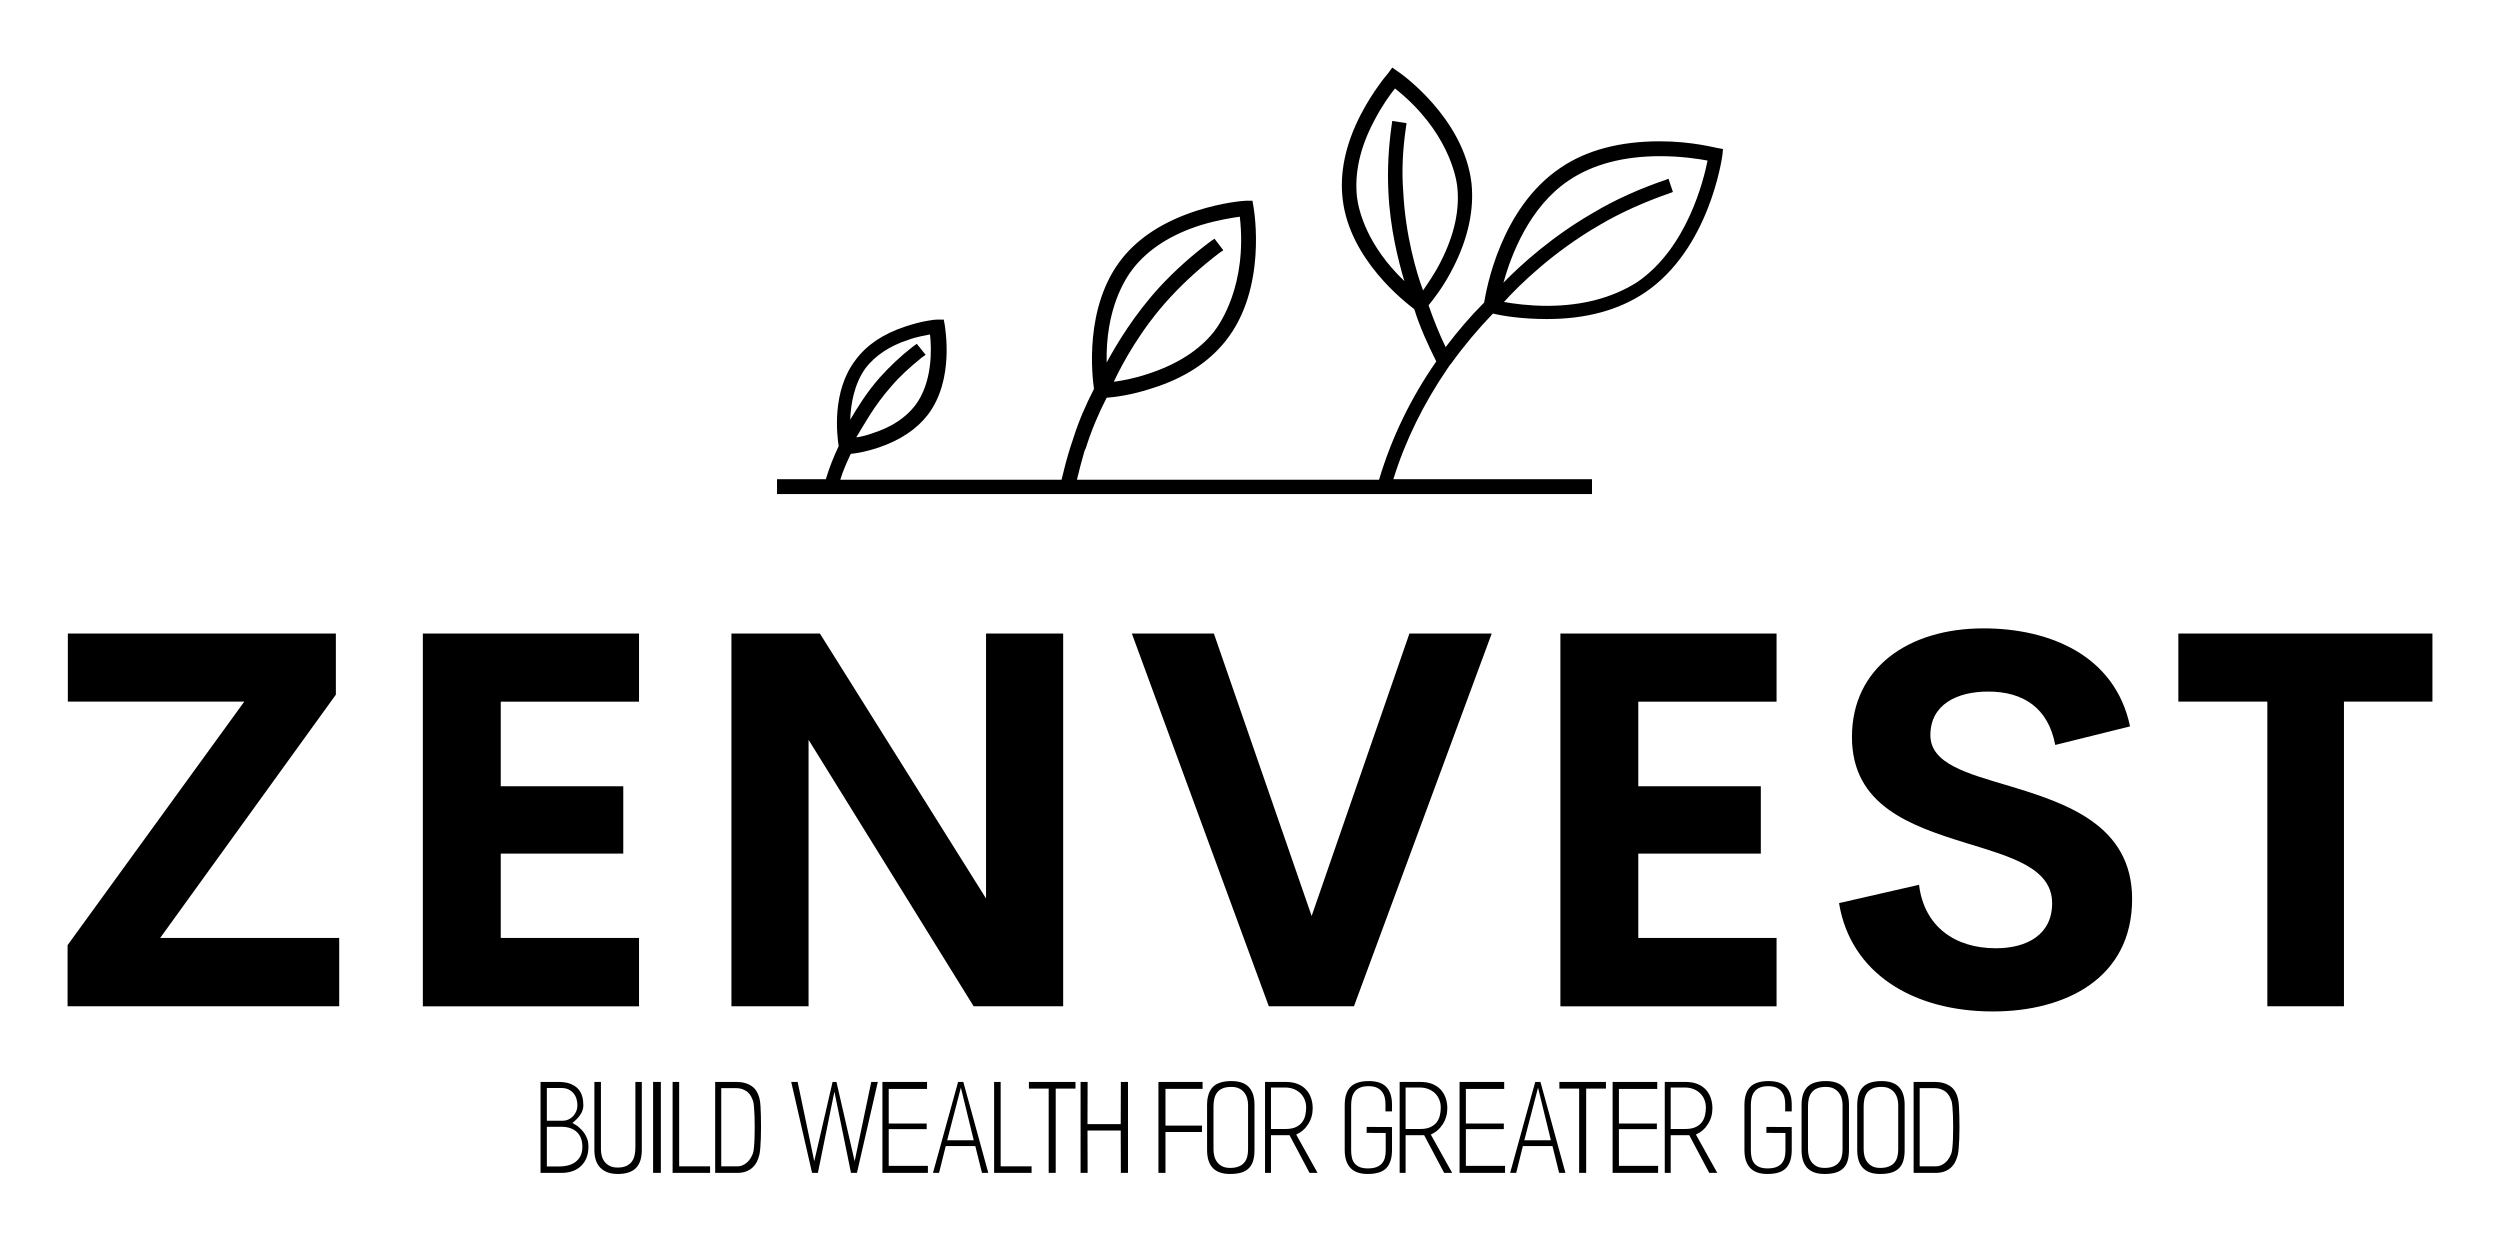
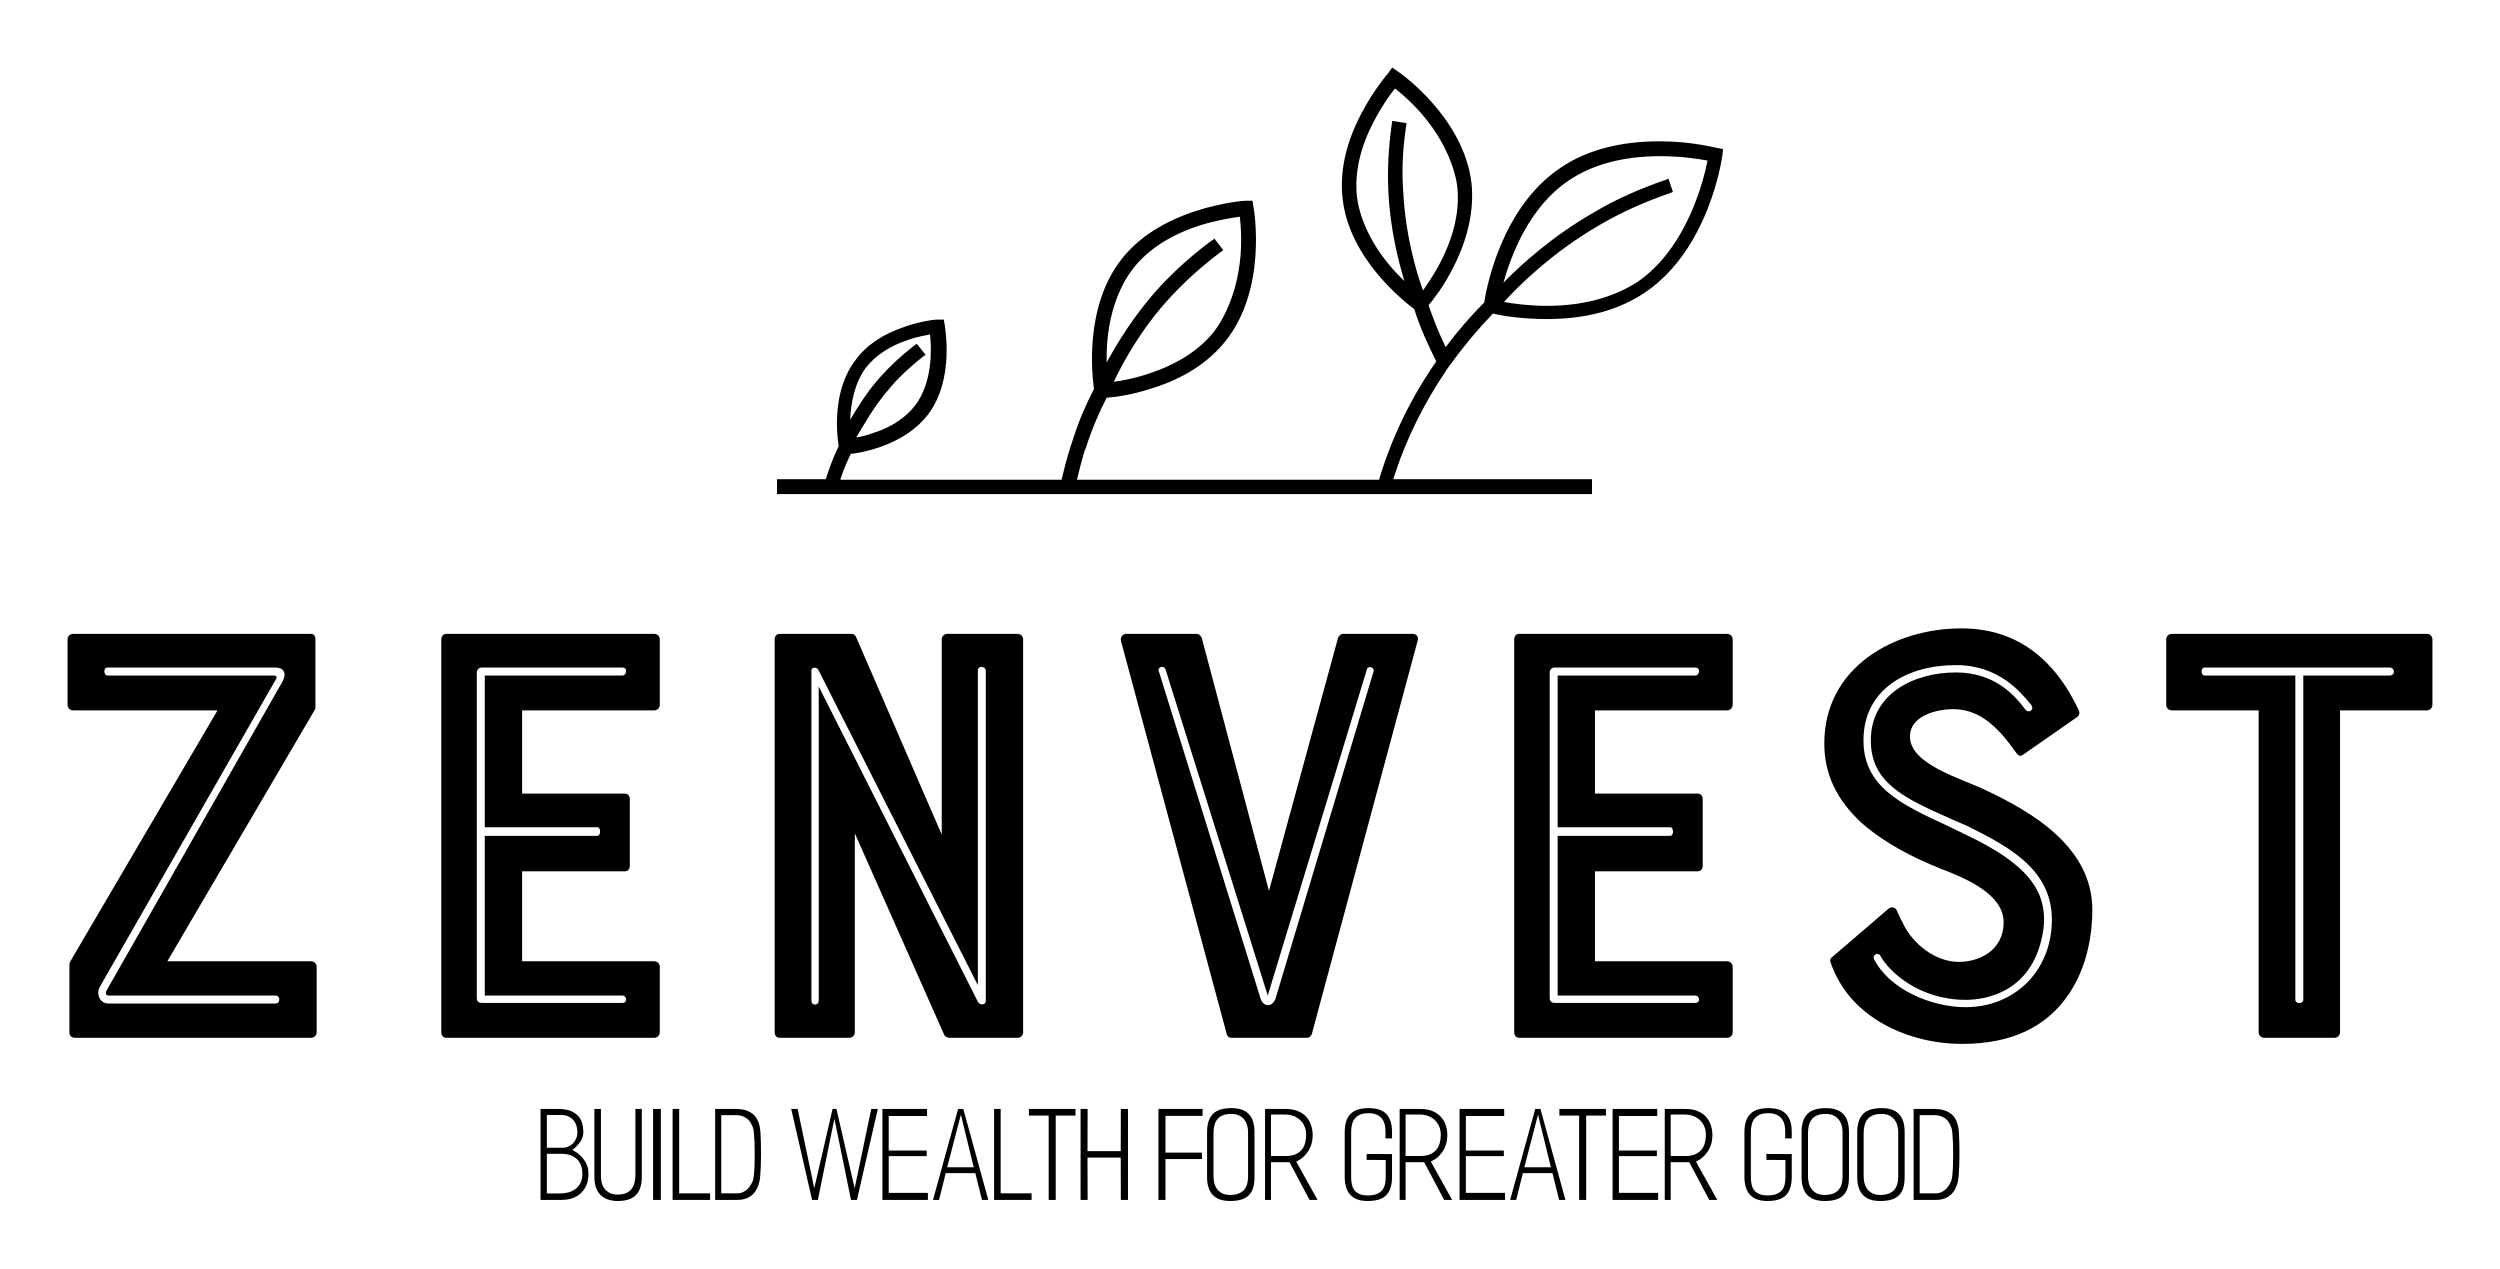
- <svg xmlns="http://www.w3.org/2000/svg" version="1.1" width="3171.429" height="1574.989" viewBox="0 0 3171.429 1574.989">
+ <svg xmlns="http://www.w3.org/2000/svg" version="1.1" width="3171.429" height="1609.275" viewBox="0 0 3171.429 1609.275">
  <g transform="scale(8.571429) translate(10, 10)">
-     <defs id="SvgjsDefs16433">
-       <linearGradient id="SvgjsLinearGradient16440">
-         <stop id="SvgjsStop16441" stop-color="#006838" offset="0" />
-         <stop id="SvgjsStop16442" stop-color="#96cf24" offset="1" />
+     <defs id="SvgjsDefs18191">
+       <linearGradient id="SvgjsLinearGradient18198">
+         <stop id="SvgjsStop18199" stop-color="#006838" offset="0" />
+         <stop id="SvgjsStop18200" stop-color="#96cf24" offset="1" />
      </linearGradient>
-       <linearGradient id="SvgjsLinearGradient16443">
-         <stop id="SvgjsStop16444" stop-color="#006838" offset="0" />
-         <stop id="SvgjsStop16445" stop-color="#96cf24" offset="1" />
+       <linearGradient id="SvgjsLinearGradient18201">
+         <stop id="SvgjsStop18202" stop-color="#006838" offset="0" />
+         <stop id="SvgjsStop18203" stop-color="#96cf24" offset="1" />
      </linearGradient>
-       <linearGradient id="SvgjsLinearGradient16446">
-         <stop id="SvgjsStop16447" stop-color="#ef4136" offset="0" />
-         <stop id="SvgjsStop16448" stop-color="#fbb040" offset="1" />
+       <linearGradient id="SvgjsLinearGradient18204">
+         <stop id="SvgjsStop18205" stop-color="#ef4136" offset="0" />
+         <stop id="SvgjsStop18206" stop-color="#fbb040" offset="1" />
      </linearGradient>
    </defs>
-     <g id="SvgjsG16434" featureKey="symbolFeature-0" transform="matrix(0.8144269,0,0,0.8144269,105,0.1628854)" fill="#000">
+     <g id="SvgjsG18192" featureKey="symbolFeature-0" transform="matrix(0.8144269,0,0,0.8144269,105,0.1628854)" fill="#000">
      <path d="M170.8,14.4c-0.2,0-4.5-1.2-10.4-1.2c-7.2,0-13.3,1.6-18,4.8c-10.9,7.3-13.5,22.1-13.9,24.5c-2.5,2.5-4.8,5.2-7,8.1  c-1.2-2.5-2.2-5-3.1-7.6c0.9-1.1,2.8-3.5,4.5-6.9c2.7-5.3,3.8-10.5,3.3-15.3c-1.4-11.9-12.9-20-13.4-20.3l-1-0.7L111,0.9  c-0.1,0.1-2.6,3-4.9,7.4c-2.8,5.4-3.9,10.6-3.3,15.5c1.3,10.9,11.3,18.6,13,19.9c1,3.2,2.4,6.3,4,9.5c-4.6,6.6-8.1,13.8-10.4,21.5  H54.5c0.4-1.7,0.8-3.2,1.2-4.6c0.1-0.4,0.2-0.8,0.4-1.1c1-3.2,2.3-6.3,3.8-9.2c1.4-0.1,4.6-0.5,8.2-1.7c5.8-1.8,10.3-4.7,13.4-8.6  c7.6-9.5,5.2-23.7,5.1-24.3L86.4,24L85.2,24c-0.4,0-4.2,0.3-8.9,1.8c-5.9,1.9-10.5,4.8-13.6,8.7c-7,8.8-5.4,21.6-5.1,23.7  c-1.5,2.9-2.8,5.9-3.8,9.1c0,0-0.1,0.3-0.5,1.5c-0.6,1.9-1.1,3.8-1.6,5.9H11.5c0.5-1.7,1.2-3.2,1.9-4.7c1-0.1,2.9-0.4,5.2-1.2  c3.8-1.3,6.8-3.3,8.8-5.9c4.9-6.4,3.1-15.8,3.1-16.2l-0.2-1.1L29,45.6c-0.5,0-2.9,0.3-5.8,1.3c-3.9,1.3-6.9,3.3-8.9,6  c-4.4,5.7-3.4,13.7-3.1,15.7c-0.9,1.9-1.7,3.9-2.3,5.9c0,0,0,0.1,0,0.1H0v2.7h148.1v-2.7H112c2.2-7.1,5.5-13.7,9.7-19.9  c0.3-0.4,0.5-0.8,0.8-1.1c2.3-3.2,4.9-6.3,7.6-9.1c1.6,0.4,5.2,1,9.8,1c7.1,0,13-1.6,17.8-4.8c11.7-7.9,14-24.3,14.1-25l0.1-1.1  L170.8,14.4z M139.9,43.1c-3.2,0-6.1-0.4-7.8-0.7c2.7-3,8.9-9.1,17.4-14c3.9-2.3,8.2-4.2,12.8-5.8l0.5-0.2l-0.8-2.4l-0.5,0.2  c-4.7,1.6-9.2,3.6-13.2,6c-7.3,4.2-13,9.3-16.3,12.7c1.4-5,4.7-13.8,11.9-18.6c4.3-2.9,9.9-4.4,16.6-4.4c3.8,0,7,0.5,8.6,0.8  c-0.7,3.5-3.7,15.9-12.8,22.1C151.9,41.6,146.4,43.1,139.9,43.1z M114.3,10.6l0.1-0.7l-2.6-0.4l-0.1,0.7c-0.6,4.2-0.8,8.3-0.6,12.2  c0.3,6.6,1.8,12.5,2.9,16.2c-6.8-6.5-8.3-12.8-8.6-15.2c-0.5-4.3,0.5-9,3.1-13.9c1.4-2.7,2.9-4.8,3.8-5.9  c9.6,7.6,11.1,16.1,11.3,17.7c0.5,4.3-0.5,8.9-3,13.8c-1.1,2.2-2.4,4-3.2,5.2c-1.2-3.2-3.2-10-3.6-17.9  C113.5,18.6,113.7,14.6,114.3,10.6z M71.6,41.4c2.6-2.8,5.6-5.5,8.9-8l0.6-0.4l-1.6-2.1l-0.6,0.4c-3.5,2.6-6.6,5.4-9.3,8.3  c-4.6,5-7.8,10.3-9.7,13.8c-0.2-9.7,3.3-15.2,4.9-17.2c2.8-3.5,6.9-6.1,12.3-7.8c3-0.9,5.6-1.3,7-1.5c1.4,12.5-3.7,19.6-4.7,20.9  c-2.7,3.4-6.8,6-12.1,7.7c-2.4,0.8-4.6,1.2-6.1,1.4C62.7,53.7,66.1,47.3,71.6,41.4z M20.7,57.8c1.6-1.9,3.5-3.6,5.6-5.3L27,52  l-1.6-2l-0.7,0.5c-2.2,1.7-4.2,3.6-6,5.6c-2.4,2.7-4.1,5.5-5.4,7.7c0.1-2.8,0.7-6.5,2.8-9.4c1.7-2.2,4.3-4,7.7-5.1  c1.6-0.6,3.1-0.8,4-1c0.3,2.5,0.5,8.7-2.7,12.9c-1.7,2.2-4.2,3.9-7.6,5c-1.1,0.4-2.2,0.7-3.1,0.8C15.7,64.9,17.6,61.3,20.7,57.8z" />
    </g>
-     <g id="SvgjsG16435" featureKey="nameFeature-0" transform="matrix(1.954731,0,0,1.954731,-3.47423,60.74202)" fill="#000">
-       <path d="M8.789 34.824 l13.555 0 l0 5.176 l-20.566 0 l0 -4.629 l13.379 -18.438 l-13.359 0 l0 -5.156 l20.293 0 l0 4.629 z M45.044 16.934 l-10.469 0 l0 6.406 l9.277 0 l0 5.098 l-9.277 0 l0 6.387 l10.469 0 l0 5.176 l-16.367 0 l0 -28.223 l16.367 0 l0 5.156 z M71.318 11.777 l5.84 0 l0 28.223 l-6.777 0 l-12.5 -20.176 l0 20.176 l-5.84 0 l0 -28.223 l6.699 0 l12.578 20.059 l0 -20.059 z M103.374 11.777 l6.23 0 l-10.43 28.223 l-6.445 0 l-10.371 -28.223 l6.211 0 l7.402 21.387 z M131.172 16.934 l-10.469 0 l0 6.406 l9.277 0 l0 5.098 l-9.277 0 l0 6.387 l10.469 0 l0 5.176 l-16.367 0 l0 -28.223 l16.367 0 l0 5.156 z M147.544 40.391 c-6.055 0 -10.781 -2.91 -11.641 -8.203 l6.055 -1.387 c0.391 3.164 2.715 4.805 5.82 4.805 c2.383 0 4.277 -1.055 4.258 -3.438 c-0.02 -2.656 -3.145 -3.496 -6.582 -4.551 c-4.141 -1.289 -8.574 -2.812 -8.574 -8.008 c0 -5.254 4.297 -8.223 9.961 -8.223 c4.961 0 9.961 2.012 11.094 7.422 l-5.664 1.406 c-0.527 -2.812 -2.422 -4.043 -5.078 -4.043 c-2.363 0 -4.375 0.977 -4.375 3.301 c0 2.168 2.773 2.891 5.977 3.848 c4.258 1.289 9.297 2.93 9.297 8.555 c0 5.996 -5.02 8.516 -10.547 8.516 z M180.83 11.777 l0 5.156 l-6.699 0 l0 23.066 l-5.801 0 l0 -23.066 l-6.738 0 l0 -5.156 l19.238 0 z" />
+     <g id="SvgjsG18193" featureKey="nameFeature-0" transform="matrix(2.264287,0,0,2.264287,-8.332577,53.02084)" fill="#000">
+       <path d="M10.2 35 l9.4 0 c0.2 0 0.36 0.16 0.36 0.36 l0 4.28 c0 0.2 -0.16 0.36 -0.36 0.36 l-15.44 0 c-0.16 0 -0.36 -0.08 -0.36 -0.36 l0 -4.44 s0 -0.04 0.04 -0.16 l9.64 -16.44 l-9.44 0 c-0.2 0 -0.36 -0.16 -0.36 -0.36 l0 -4.28 c0 -0.2 0.16 -0.36 0.36 -0.36 l15.56 0 c0.24 0 0.28 0.24 0.28 0.32 l0 4.48 c0 0.04 0 0.12 -0.04 0.16 z M6.28 15.8 c-0.28 0 -0.24 0.52 0 0.52 l10.8 0 c0.28 0 0.32 0.08 0.2 0.28 l-11.52 20.12 c-0.2 0.4 0 1.04 0.6 1.04 l10.92 0 c0.32 0 0.32 -0.52 0 -0.52 l-10.92 0 c-0.16 0 -0.2 -0.12 -0.16 -0.28 l11.48 -20.16 c0.4 -0.68 0.08 -1 -0.4 -1 l-11 0 z M28.429 40 c-0.2 0 -0.32 -0.16 -0.32 -0.36 l0 -25.68 c0 -0.2 0.12 -0.36 0.32 -0.36 l13.6 0 c0.2 0 0.36 0.16 0.36 0.36 l0 4.28 c0 0.2 -0.16 0.36 -0.36 0.36 l-8.64 0 l0 5.44 l6.72 0 c0.2 0 0.32 0.16 0.32 0.36 l0 4.36 c0 0.2 -0.12 0.36 -0.32 0.36 l-6.72 0 l0 5.88 l8.64 0 c0.2 0 0.36 0.16 0.36 0.36 l0 4.28 c0 0.2 -0.16 0.36 -0.36 0.36 l-13.6 0 z M30.429 16.12 l0 21.28 c0 0.24 0.16 0.32 0.32 0.32 l9.2 0 c0.36 0 0.28 -0.48 0 -0.48 l-9 0 l0 -10.44 l7.36 0 c0.24 0 0.24 -0.56 0 -0.56 l-7.36 0 l0 -9.92 l9 0 c0.28 0 0.36 -0.52 0 -0.52 l-9.2 0 c-0.16 0 -0.32 0.12 -0.32 0.32 z M60.818 13.96 c0 -0.2 0.16 -0.36 0.36 -0.36 l4.6 0 c0.2 0 0.36 0.16 0.36 0.36 l0 25.68 c0 0.2 -0.16 0.36 -0.36 0.36 l-4.44 0 c-0.16 0 -0.32 -0.08 -0.36 -0.2 l-5.84 -13.16 l0 13 c0 0.2 -0.16 0.36 -0.36 0.36 l-4.56 0 c-0.2 0 -0.32 -0.16 -0.32 -0.36 l0 -25.68 c0 -0.2 0.12 -0.36 0.32 -0.36 l4.72 0 c0.16 0 0.24 0.12 0.28 0.2 l5.6 12.92 l0 -12.76 z M63.698 37.6 l0 -21.6 c0 -0.28 -0.52 -0.36 -0.52 0 l0 20.56 l-10.44 -20.64 c-0.12 -0.16 -0.44 -0.16 -0.44 0.08 l0 21.56 c0 0.36 0.48 0.36 0.48 0 l0 -20.52 l10.4 20.6 c0.16 0.28 0.52 0.2 0.52 -0.04 z M77.807 13.84 l4.4 16.56 l4.52 -16.56 c0.08 -0.12 0.16 -0.24 0.32 -0.24 l4.56 0 c0.24 0 0.4 0.2 0.32 0.44 l-6.92 25.72 c-0.08 0.16 -0.16 0.24 -0.32 0.24 l-4.96 0 c-0.12 0 -0.24 -0.08 -0.28 -0.24 l-6.92 -25.72 c-0.04 -0.24 0.12 -0.44 0.36 -0.44 l4.6 0 c0.16 0 0.24 0.12 0.32 0.24 z M82.127 37.24 l-6.68 -21.32 c-0.12 -0.32 -0.56 -0.12 -0.44 0.12 l6.64 21.36 c0.16 0.6 0.8 0.64 1 0 l6.4 -21.36 c0.08 -0.24 -0.36 -0.4 -0.44 -0.12 z M98.556 40 c-0.2 0 -0.32 -0.16 -0.32 -0.36 l0 -25.68 c0 -0.2 0.12 -0.36 0.32 -0.36 l13.6 0 c0.2 0 0.36 0.16 0.36 0.36 l0 4.28 c0 0.2 -0.16 0.36 -0.36 0.36 l-8.64 0 l0 5.44 l6.72 0 c0.2 0 0.32 0.16 0.32 0.36 l0 4.36 c0 0.2 -0.12 0.36 -0.32 0.36 l-6.72 0 l0 5.88 l8.64 0 c0.2 0 0.36 0.16 0.36 0.36 l0 4.28 c0 0.2 -0.16 0.36 -0.36 0.36 l-13.6 0 z M100.556 16.12 l0 21.28 c0 0.24 0.16 0.32 0.32 0.32 l9.2 0 c0.36 0 0.28 -0.48 0 -0.48 l-9 0 l0 -10.44 l7.36 0 c0.24 0 0.24 -0.56 0 -0.56 l-7.36 0 l0 -9.92 l9 0 c0.28 0 0.36 -0.52 0 -0.52 l-9.2 0 c-0.16 0 -0.32 0.12 -0.32 0.32 z M129.025 23.8 c3.04 1.44 7 3.72 7 7.84 c0 1.2 -0.2 3.52 -1.52 5.48 c-1.48 2.2 -3.8 3.28 -7 3.28 c-3.4 0 -7.36 -1.64 -8.6 -5.36 c-0.04 -0.12 0 -0.24 0.12 -0.32 l3.68 -3.16 c0.16 -0.12 0.4 -0.12 0.52 0.08 c0.08 0.2 0.24 0.52 0.44 0.92 c0.6 1.24 2.04 2.48 3.64 2.48 c1.24 0 2.92 -0.68 2.92 -2.6 c0 -1.84 -2.52 -2.88 -4.08 -3.48 c-1.8 -0.72 -3.64 -1.64 -5.2 -3 c-1.64 -1.52 -2.44 -3.2 -2.44 -5.2 c0 -5 4.6 -7.52 8.96 -7.52 c3.44 0 6 1.8 7.68 5.36 c0.08 0.16 0 0.36 -0.12 0.44 l-3.56 2.48 c-0.16 0.08 -0.24 0.08 -0.4 -0.12 c-1.36 -1.96 -2.56 -2.88 -4.16 -2.88 c-0.84 0 -2.8 0.32 -2.8 1.8 c0 1.8 3.32 2.72 4.92 3.48 z M121.745 34.84 c1 2 3.76 3.16 6 3.16 c2.92 0 5.28 -2 5.6 -5.04 c0.4 -3.72 -2.52 -5.32 -5.4 -6.76 l-1.28 -0.56 c-2.96 -1.32 -5.12 -2.32 -5.12 -5.08 c0 -3.04 2.8 -4.44 5.56 -4.44 c2.52 0 3.84 1.48 4.52 2.4 c0.24 0.32 0.64 0.04 0.4 -0.28 c-0.68 -0.84 -2.12 -2.6 -4.92 -2.6 c-3.16 0 -6.04 1.56 -6.04 4.92 c0 3 2.4 4.16 5.44 5.56 l1.24 0.6 c3.96 1.88 5.4 3.64 5.08 6.2 c-0.6 4.08 -3.72 4.6 -5.08 4.6 c-3 0 -5 -1.8 -5.6 -2.92 c-0.2 -0.2 -0.48 0 -0.4 0.24 z M146.894 18.6 l-5.68 0 c-0.2 0 -0.36 -0.16 -0.36 -0.36 l0 -4.28 c0 -0.2 0.16 -0.36 0.36 -0.36 l16.68 0 c0.2 0 0.36 0.16 0.36 0.36 l0 4.28 c0 0.2 -0.16 0.36 -0.36 0.36 l-5.68 0 l0 21.04 c0 0.2 -0.16 0.36 -0.36 0.36 l-4.6 0 c-0.2 0 -0.36 -0.16 -0.36 -0.36 l0 -21.04 z M155.454 15.8 l-12.08 0 c-0.28 0 -0.28 0.52 0 0.52 l5.92 0 l0 21.2 c0 0.28 0.52 0.28 0.52 0 l0 -21.2 l5.64 0 c0.4 0 0.36 -0.52 0 -0.52 z" />
    </g>
-     <g id="SvgjsG16436" featureKey="sloganFeature-0" transform="matrix(0.8974357,0,0,0.8974357,70.00004,145.6385)" fill="#000">
+     <g id="SvgjsG18194" featureKey="sloganFeature-0" transform="matrix(0.8974357,0,0,0.8974357,70.00004,149.6385)" fill="#000">
      <path d="M6.62 18.92 c-0.787 0.72 -1.853 1.08 -3.2 1.08 l-3.42 0 l0 -15 l2.92 0 c0.8 0 1.467 0.103 2 0.31 s0.96 0.487 1.28 0.84 s0.543 0.763 0.67 1.23 s0.19 0.953 0.19 1.46 c0 0.547 -0.163 1.063 -0.49 1.55 s-0.763 0.943 -1.31 1.37 c0.213 0.133 0.38 0.237 0.5 0.31 s0.233 0.143 0.34 0.21 c0.173 0.147 0.367 0.323 0.58 0.53 s0.41 0.447 0.59 0.72 s0.33 0.583 0.45 0.93 s0.18 0.733 0.18 1.16 c0 0.747 -0.11 1.387 -0.33 1.92 s-0.537 0.993 -0.95 1.38 z M3.4 6 l-2.36 0 l0 5.4 l2.56 0 c0.36 0 0.69 -0.067 0.99 -0.2 s0.56 -0.317 0.78 -0.55 s0.393 -0.503 0.52 -0.81 s0.19 -0.64 0.19 -1 c0 -0.253 -0.037 -0.547 -0.11 -0.88 s-0.21 -0.643 -0.41 -0.93 s-0.473 -0.53 -0.82 -0.73 s-0.793 -0.3 -1.34 -0.3 z M3.52 12.4 l-2.48 0 l0 6.54 l2.14 0 c0.44 0 0.88 -0.053 1.32 -0.16 s0.84 -0.287 1.2 -0.54 s0.65 -0.587 0.87 -1 s0.33 -0.927 0.33 -1.54 c0 -0.56 -0.087 -1.05 -0.26 -1.47 s-0.413 -0.763 -0.72 -1.03 s-0.667 -0.467 -1.08 -0.6 s-0.853 -0.2 -1.32 -0.2 z M12.74 20.18 c-1.227 0 -2.177 -0.333 -2.85 -1 s-1.01 -1.653 -1.01 -2.96 l0 -11.22 l1.08 0 l0 11.16 c0 0.32 0.043 0.657 0.13 1.01 s0.237 0.673 0.45 0.96 s0.497 0.523 0.85 0.71 s0.79 0.28 1.31 0.28 c0.573 0 1.047 -0.083 1.42 -0.25 s0.673 -0.397 0.9 -0.69 s0.387 -0.64 0.48 -1.04 s0.14 -0.827 0.14 -1.28 l0 -10.86 l1.06 0 l0 11.22 c0 1.333 -0.323 2.327 -0.97 2.98 s-1.643 0.98 -2.99 0.98 z M18.56 20 l0 -15 l1.28 0 l0 15 l-1.28 0 z M21.78 20 l0 -15 l1.08 0 l0 13.92 l5.1 0 l0 1.08 l-6.18 0 z M36.1 16.96 c-0.093 0.413 -0.23 0.803 -0.41 1.17 s-0.417 0.69 -0.71 0.97 s-0.65 0.5 -1.07 0.66 s-0.91 0.24 -1.47 0.24 l-3.64 0 l0 -15 l3.5 0 c1.013 0 1.863 0.237 2.55 0.71 s1.13 1.27 1.33 2.39 c0.04 0.213 0.073 0.543 0.1 0.99 s0.047 0.96 0.06 1.54 s0.02 1.19 0.02 1.83 s-0.01 1.253 -0.03 1.84 s-0.05 1.117 -0.09 1.59 s-0.087 0.83 -0.14 1.07 z M32.12 6.02 l-2.32 0 l0 12.9 l2.6 0 c0.36 0 0.68 -0.063 0.96 -0.19 s0.53 -0.293 0.75 -0.5 s0.403 -0.437 0.55 -0.69 s0.267 -0.5 0.36 -0.74 c0.067 -0.173 0.123 -0.487 0.17 -0.94 s0.08 -0.97 0.1 -1.55 s0.03 -1.197 0.03 -1.85 s-0.01 -1.267 -0.03 -1.84 s-0.05 -1.08 -0.09 -1.52 s-0.087 -0.747 -0.14 -0.92 c-0.08 -0.24 -0.187 -0.49 -0.32 -0.75 s-0.31 -0.493 -0.53 -0.7 s-0.5 -0.377 -0.84 -0.51 s-0.757 -0.2 -1.25 -0.2 z M52.18 20 l-0.98 0 l-2.74 -13.4 l-2.72 13.4 l-0.96 0 l-3.44 -15 l1.06 0 l2.74 13.08 l3.02 -13.08 l0.64 0 l3 13.08 l2.74 -13.08 l1.08 0 z M56.38 20 l0 -15 l7.36 0 l0 1.16 l-6.32 0 l0 5.7 l6.26 0 l0 0.92 l-6.26 0 l0 6.06 l6.46 0 l0 1.16 l-7.5 0 z M72.8 20 l-1.1 -4.42 l-4.88 0 l-1.1 4.42 l-1 0 l4.14 -15 l0.86 0 l4.12 15 l-1.04 0 z M69.32 5.94 l-2.26 8.68 l4.38 0 z M74.8 20 l0 -15 l1.08 0 l0 13.92 l5.1 0 l0 1.08 l-6.18 0 z M84.96 6.1 l0 13.9 l-1.16 0 l0 -13.9 l-3.26 0 l0 -1.1 l7.68 0 l0 1.1 l-3.26 0 z M95.7 20 l-0.02 -6.98 l-5.48 0 l0.02 6.98 l-1.16 0 l0 -15 l1.16 0 l-0.02 6.96 l5.48 0 l0.02 -6.96 l1.18 0 l0 15 l-1.18 0 z M103.06 6.14 l0 6.06 l6.02 0 l0 1.06 l-6.02 0 l0 6.74 l-1.16 0 l0 -15 l7.28 0 l0 1.14 l-6.12 0 z M113.7 20.18 c-2.52 0 -3.78 -1.32 -3.78 -3.96 l0 -7.4 c0 -1.333 0.317 -2.327 0.95 -2.98 s1.657 -0.98 3.07 -0.98 c1.293 0 2.25 0.33 2.87 0.99 s0.93 1.637 0.93 2.93 l0 7.44 c0 0.667 -0.07 1.247 -0.21 1.74 s-0.37 0.907 -0.69 1.24 s-0.737 0.58 -1.25 0.74 s-1.143 0.24 -1.89 0.24 z M116.68 8.76 c0 -0.333 -0.047 -0.673 -0.14 -1.02 s-0.247 -0.663 -0.46 -0.95 s-0.497 -0.52 -0.85 -0.7 s-0.79 -0.27 -1.31 -0.27 c-0.573 0 -1.05 0.08 -1.43 0.24 s-0.68 0.383 -0.9 0.67 s-0.377 0.623 -0.47 1.01 s-0.14 0.807 -0.14 1.26 l0 7.1 c0 0.347 0.04 0.7 0.12 1.06 s0.223 0.69 0.43 0.99 s0.487 0.547 0.84 0.74 s0.797 0.29 1.33 0.29 c0.573 0 1.05 -0.077 1.43 -0.23 s0.683 -0.363 0.91 -0.63 s0.39 -0.583 0.49 -0.95 s0.15 -0.763 0.15 -1.19 l0 -7.42 z M126.82 20 l-3.3 -6.22 l-3.06 0 l0 6.22 l-0.98 0 l0 -15 l3.4 0 c0.787 0 1.46 0.117 2.02 0.35 s1.02 0.55 1.38 0.95 s0.627 0.863 0.8 1.39 s0.26 1.077 0.26 1.65 c0 0.973 -0.25 1.85 -0.75 2.63 s-1.157 1.35 -1.97 1.71 l3.52 6.32 l-1.32 0 z M122.74 5.92 l-2.28 -0 l0 6.84 l2.42 0 c0.68 0 1.24 -0.103 1.68 -0.31 s0.783 -0.473 1.03 -0.8 s0.42 -0.7 0.52 -1.12 s0.15 -0.85 0.15 -1.29 c0 -0.467 -0.08 -0.9 -0.24 -1.3 s-0.39 -0.75 -0.69 -1.05 s-0.667 -0.537 -1.1 -0.71 s-0.93 -0.26 -1.49 -0.26 z M136.4 20.18 c-1.267 0 -2.213 -0.333 -2.84 -1 s-0.94 -1.653 -0.94 -2.96 l0 -7.4 c0 -1.333 0.313 -2.327 0.94 -2.98 s1.64 -0.98 3.04 -0.98 c1.32 0 2.287 0.33 2.9 0.99 s0.92 1.637 0.92 2.93 l0 1.08 l-1.08 0 l0 -1.28 c0 -0.333 -0.04 -0.67 -0.12 -1.01 s-0.223 -0.65 -0.43 -0.93 s-0.49 -0.507 -0.85 -0.68 s-0.82 -0.26 -1.38 -0.26 s-1.023 0.077 -1.39 0.23 s-0.66 0.37 -0.88 0.65 s-0.377 0.61 -0.47 0.99 s-0.14 0.797 -0.14 1.25 l0 7.48 c0 0.467 0.047 0.883 0.14 1.25 s0.25 0.677 0.47 0.93 s0.507 0.447 0.86 0.58 s0.783 0.2 1.29 0.2 c0.56 0 1.027 -0.07 1.4 -0.21 s0.673 -0.337 0.9 -0.59 s0.39 -0.56 0.49 -0.92 s0.15 -0.753 0.15 -1.18 l0 -2.94 l-3.14 -0.02 l0 -0.98 l4.18 0.02 l0 3.78 c0 1.32 -0.307 2.31 -0.92 2.97 s-1.647 0.99 -3.1 0.99 z M149.02 20 l-3.3 -6.22 l-3.06 0 l0 6.22 l-0.98 0 l0 -15 l3.4 0 c0.787 0 1.46 0.117 2.02 0.35 s1.02 0.55 1.38 0.95 s0.627 0.863 0.8 1.39 s0.26 1.077 0.26 1.65 c0 0.973 -0.25 1.85 -0.75 2.63 s-1.157 1.35 -1.97 1.71 l3.52 6.32 l-1.32 0 z M144.94 5.92 l-2.28 -0 l0 6.84 l2.42 0 c0.68 0 1.24 -0.103 1.68 -0.31 s0.783 -0.473 1.03 -0.8 s0.42 -0.7 0.52 -1.12 s0.15 -0.85 0.15 -1.29 c0 -0.467 -0.08 -0.9 -0.24 -1.3 s-0.39 -0.75 -0.69 -1.05 s-0.667 -0.537 -1.1 -0.71 s-0.93 -0.26 -1.49 -0.26 z M151.56 20 l0 -15 l7.36 0 l0 1.16 l-6.32 0 l0 5.7 l6.26 0 l0 0.92 l-6.26 0 l0 6.06 l6.46 0 l0 1.16 l-7.5 0 z M167.98 20 l-1.1 -4.42 l-4.88 0 l-1.1 4.42 l-1 0 l4.14 -15 l0.86 0 l4.12 15 l-1.04 0 z M164.5 5.94 l-2.26 8.68 l4.38 0 z M172.44 6.1 l0 13.9 l-1.16 0 l0 -13.9 l-3.26 0 l0 -1.1 l7.68 0 l0 1.1 l-3.26 0 z M176.8 20 l0 -15 l7.36 0 l0 1.16 l-6.32 0 l0 5.7 l6.26 0 l0 0.92 l-6.26 0 l0 6.06 l6.46 0 l0 1.16 l-7.5 0 z M192.74 20 l-3.3 -6.22 l-3.06 0 l0 6.22 l-0.98 0 l0 -15 l3.4 0 c0.787 0 1.46 0.117 2.02 0.35 s1.02 0.55 1.38 0.95 s0.627 0.863 0.8 1.39 s0.26 1.077 0.26 1.65 c0 0.973 -0.25 1.85 -0.75 2.63 s-1.157 1.35 -1.97 1.71 l3.52 6.32 l-1.32 0 z M188.66 5.92 l-2.28 -0 l0 6.84 l2.42 0 c0.68 0 1.24 -0.103 1.68 -0.31 s0.783 -0.473 1.03 -0.8 s0.42 -0.7 0.52 -1.12 s0.15 -0.85 0.15 -1.29 c0 -0.467 -0.08 -0.9 -0.24 -1.3 s-0.39 -0.75 -0.69 -1.05 s-0.667 -0.537 -1.1 -0.71 s-0.93 -0.26 -1.49 -0.26 z M202.32 20.18 c-1.267 0 -2.213 -0.333 -2.84 -1 s-0.94 -1.653 -0.94 -2.96 l0 -7.4 c0 -1.333 0.313 -2.327 0.94 -2.98 s1.64 -0.98 3.04 -0.98 c1.32 0 2.287 0.33 2.9 0.99 s0.92 1.637 0.92 2.93 l0 1.08 l-1.08 0 l0 -1.28 c0 -0.333 -0.04 -0.67 -0.12 -1.01 s-0.223 -0.65 -0.43 -0.93 s-0.49 -0.507 -0.85 -0.68 s-0.82 -0.26 -1.38 -0.26 s-1.023 0.077 -1.39 0.23 s-0.66 0.37 -0.88 0.65 s-0.377 0.61 -0.47 0.99 s-0.14 0.797 -0.14 1.25 l0 7.48 c0 0.467 0.047 0.883 0.14 1.25 s0.25 0.677 0.47 0.93 s0.507 0.447 0.86 0.58 s0.783 0.2 1.29 0.2 c0.56 0 1.027 -0.07 1.4 -0.21 s0.673 -0.337 0.9 -0.59 s0.39 -0.56 0.49 -0.92 s0.15 -0.753 0.15 -1.18 l0 -2.94 l-3.14 -0.02 l0 -0.98 l4.18 0.02 l0 3.78 c0 1.32 -0.307 2.31 -0.92 2.97 s-1.647 0.99 -3.1 0.99 z M211.74 20.18 c-2.52 0 -3.78 -1.32 -3.78 -3.96 l0 -7.4 c0 -1.333 0.317 -2.327 0.95 -2.98 s1.657 -0.98 3.07 -0.98 c1.293 0 2.25 0.33 2.87 0.99 s0.93 1.637 0.93 2.93 l0 7.44 c0 0.667 -0.07 1.247 -0.21 1.74 s-0.37 0.907 -0.69 1.24 s-0.737 0.58 -1.25 0.74 s-1.143 0.24 -1.89 0.24 z M214.72 8.76 c0 -0.333 -0.047 -0.673 -0.14 -1.02 s-0.247 -0.663 -0.46 -0.95 s-0.497 -0.52 -0.85 -0.7 s-0.79 -0.27 -1.31 -0.27 c-0.573 0 -1.05 0.08 -1.43 0.24 s-0.68 0.383 -0.9 0.67 s-0.377 0.623 -0.47 1.01 s-0.14 0.807 -0.14 1.26 l0 7.1 c0 0.347 0.04 0.7 0.12 1.06 s0.223 0.69 0.43 0.99 s0.487 0.547 0.84 0.74 s0.797 0.29 1.33 0.29 c0.573 0 1.05 -0.077 1.43 -0.23 s0.683 -0.363 0.91 -0.63 s0.39 -0.583 0.49 -0.95 s0.15 -0.763 0.15 -1.19 l0 -7.42 z M220.92 20.18 c-2.52 0 -3.78 -1.32 -3.78 -3.96 l0 -7.4 c0 -1.333 0.317 -2.327 0.95 -2.98 s1.657 -0.98 3.07 -0.98 c1.293 0 2.25 0.33 2.87 0.99 s0.93 1.637 0.93 2.93 l0 7.44 c0 0.667 -0.07 1.247 -0.21 1.74 s-0.37 0.907 -0.69 1.24 s-0.737 0.58 -1.25 0.74 s-1.143 0.24 -1.89 0.24 z M223.9 8.76 c0 -0.333 -0.047 -0.673 -0.14 -1.02 s-0.247 -0.663 -0.46 -0.95 s-0.497 -0.52 -0.85 -0.7 s-0.79 -0.27 -1.31 -0.27 c-0.573 0 -1.05 0.08 -1.43 0.24 s-0.68 0.383 -0.9 0.67 s-0.377 0.623 -0.47 1.01 s-0.14 0.807 -0.14 1.26 l0 7.1 c0 0.347 0.04 0.7 0.12 1.06 s0.223 0.69 0.43 0.99 s0.487 0.547 0.84 0.74 s0.797 0.29 1.33 0.29 c0.573 0 1.05 -0.077 1.43 -0.23 s0.683 -0.363 0.91 -0.63 s0.39 -0.583 0.49 -0.95 s0.15 -0.763 0.15 -1.19 l0 -7.42 z M233.74 16.96 c-0.093 0.413 -0.23 0.803 -0.41 1.17 s-0.417 0.69 -0.71 0.97 s-0.65 0.5 -1.07 0.66 s-0.91 0.24 -1.47 0.24 l-3.64 0 l0 -15 l3.5 0 c1.013 0 1.863 0.237 2.55 0.71 s1.13 1.27 1.33 2.39 c0.04 0.213 0.073 0.543 0.1 0.99 s0.047 0.96 0.06 1.54 s0.02 1.19 0.02 1.83 s-0.01 1.253 -0.03 1.84 s-0.05 1.117 -0.09 1.59 s-0.087 0.83 -0.14 1.07 z M229.76 6.02 l-2.32 0 l0 12.9 l2.6 0 c0.36 0 0.68 -0.063 0.96 -0.19 s0.53 -0.293 0.75 -0.5 s0.403 -0.437 0.55 -0.69 s0.267 -0.5 0.36 -0.74 c0.067 -0.173 0.123 -0.487 0.17 -0.94 s0.08 -0.97 0.1 -1.55 s0.03 -1.197 0.03 -1.85 s-0.01 -1.267 -0.03 -1.84 s-0.05 -1.08 -0.09 -1.52 s-0.087 -0.747 -0.14 -0.92 c-0.08 -0.24 -0.187 -0.49 -0.32 -0.75 s-0.31 -0.493 -0.53 -0.7 s-0.5 -0.377 -0.84 -0.51 s-0.757 -0.2 -1.25 -0.2 z" />
    </g>
  </g>
</svg>
